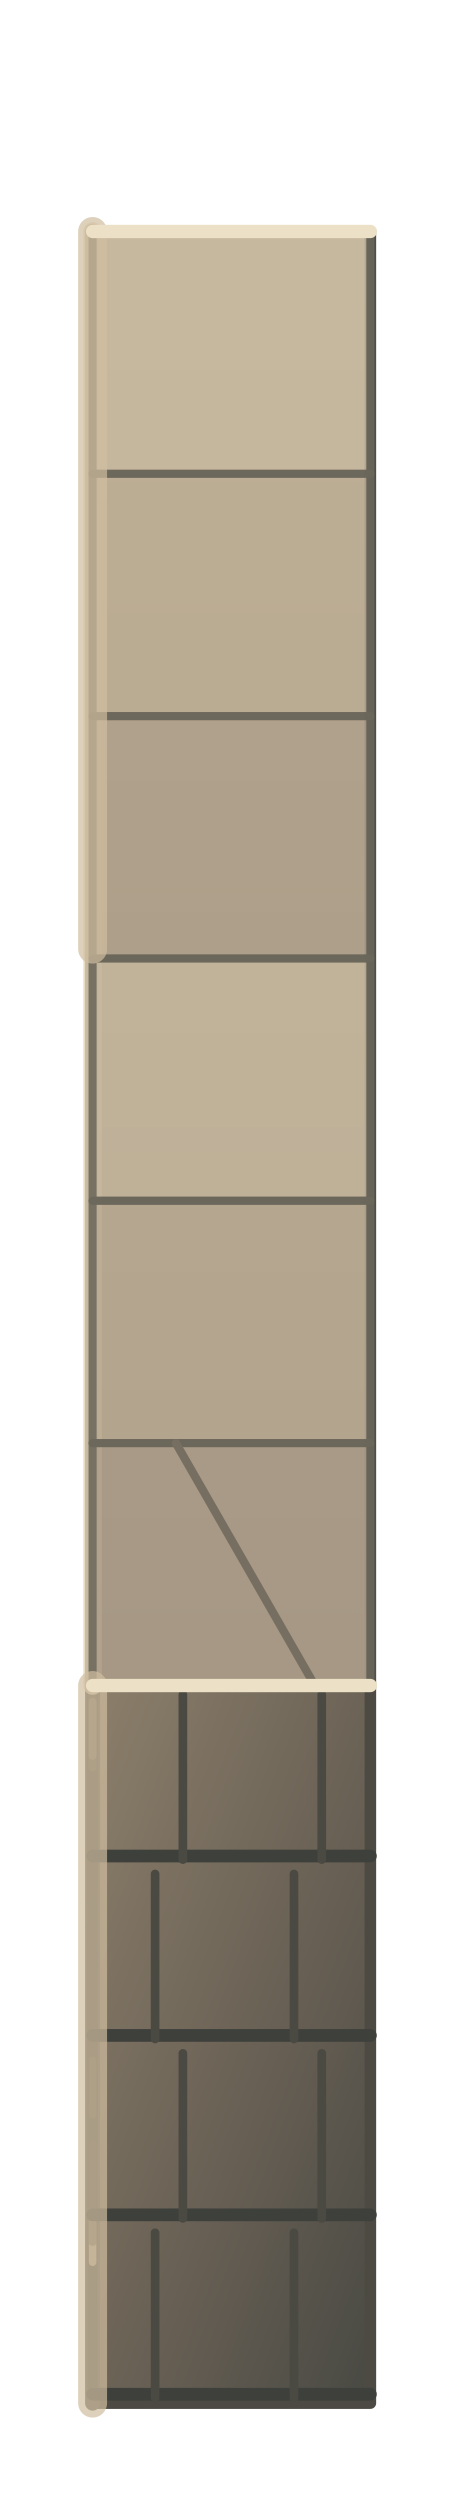
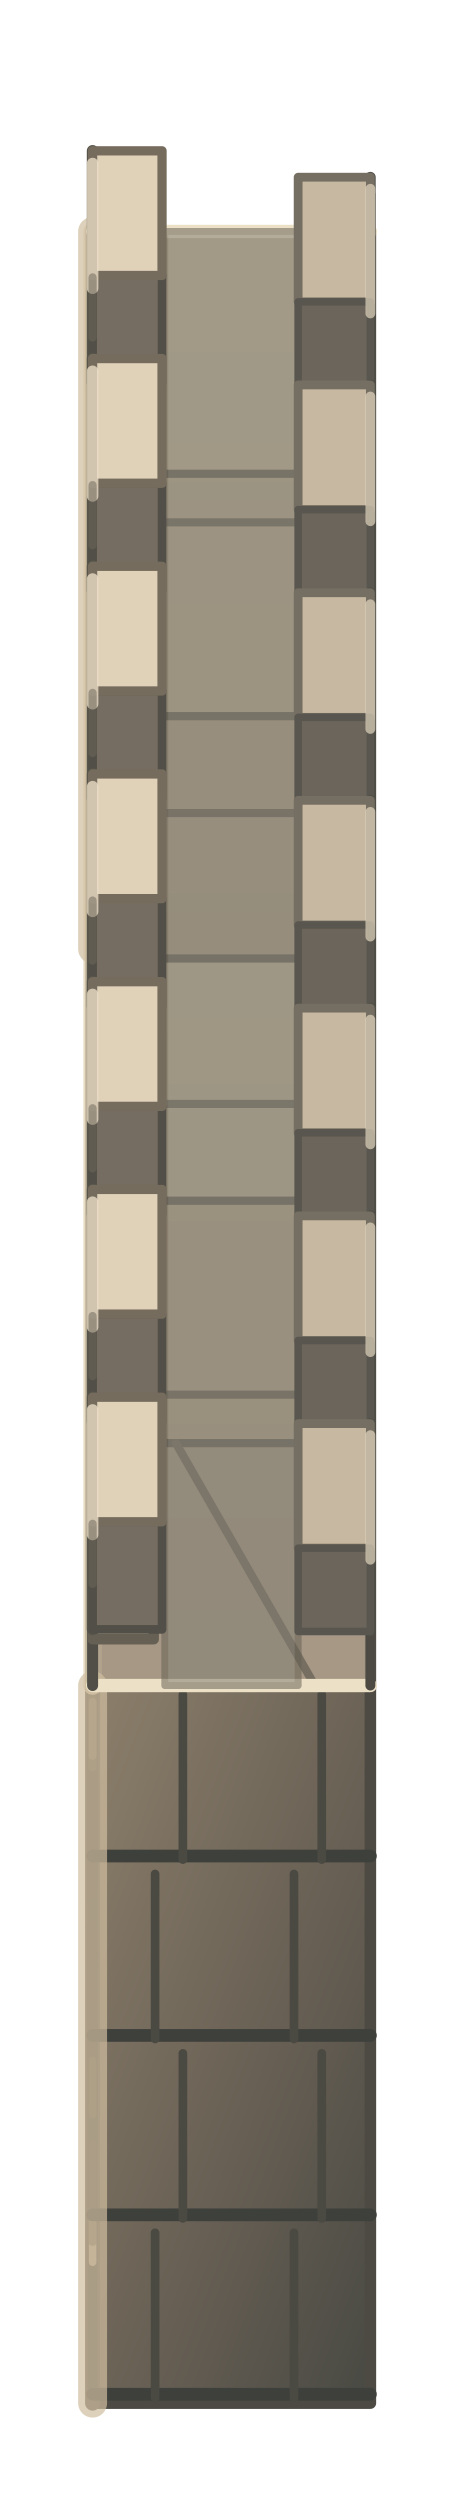
<svg xmlns="http://www.w3.org/2000/svg" width="40" height="216" viewBox="236 174 40 216" shape-rendering="geometricPrecision">
  <defs>
    <linearGradient id="side" x1="0" y1="0" x2="1" y2="1">
      <stop stop-color="#8c7f6b" />
      <stop offset=".6" stop-color="#665e53" />
      <stop offset="1" stop-color="#484943" />
    </linearGradient>
    <linearGradient id="front" x1="0" y1="0" x2=".5" y2="1">
      <stop stop-color="#b5a996" />
      <stop offset=".52" stop-color="#988c7b" />
      <stop offset="1" stop-color="#726c61" />
    </linearGradient>
    <linearGradient id="roof" x1="0" y1="0" x2="0" y2="1">
      <stop stop-color="#ddd0b6" />
      <stop offset=".5" stop-color="#b6a992" />
      <stop offset="1" stop-color="#797367" />
    </linearGradient>
  </defs>
  <g stroke-linejoin="round" stroke-linecap="round">
    <polygon points="244,381.63 268,381.63 268,319.63 244,319.63" fill="url(#side)" stroke="#4c4a42" stroke-width="1" />
    <polygon points="244,256 244,381.63 244,319.63 244,194" fill="url(#front)" stroke="#5e5b4f" stroke-width="1.3" />
    <polygon points="244,256.32 244,275.5 244,261.12 244,241.94" fill="#776f61" stroke="#514f47" stroke-opacity=".88" stroke-width="0.85" />
    <polyline points="244,254.53 244,264.77" fill="none" stroke="#d0bfa1" stroke-width="0.65" stroke-linecap="round" stroke-linejoin="round" opacity=".7" />
    <polyline points="244,262.98 244,258.36 244,251.16" fill="none" stroke="#615d50" stroke-width="0.75" stroke-linecap="round" stroke-linejoin="round" opacity=".72" />
    <polygon points="244,277.26 244,296.44 244,282.06 244,262.88" fill="#b4a58e" stroke="#514f47" stroke-opacity=".88" stroke-width="0.85" />
    <polyline points="244,275.47 244,285.71" fill="none" stroke="#d0bfa1" stroke-width="0.65" stroke-linecap="round" stroke-linejoin="round" opacity=".7" />
    <polyline points="244,283.92 244,279.3 244,272.1" fill="none" stroke="#615d50" stroke-width="0.75" stroke-linecap="round" stroke-linejoin="round" opacity=".72" />
    <polygon points="244,298.2 244,317.38 244,302.99 244,283.81" fill="#a99b86" stroke="#514f47" stroke-opacity=".88" stroke-width="0.85" />
    <polygon points="244,319.14 244,338.32 244,323.93 244,304.75" fill="#928574" stroke="#514f47" stroke-opacity=".88" stroke-width="0.85" />
    <polyline points="244,317.34 244,327.58" fill="none" stroke="#645e51" stroke-width="0.65" stroke-linecap="round" stroke-linejoin="round" opacity=".7" />
    <polygon points="244,340.08 244,359.26 244,344.87 244,325.69" fill="#a69d89" stroke="#514f47" stroke-opacity=".88" stroke-width="0.85" />
    <polyline points="244,338.28 244,348.52" fill="none" stroke="#d0bfa1" stroke-width="0.65" stroke-linecap="round" stroke-linejoin="round" opacity=".7" />
    <polyline points="244,346.73 244,342.12 244,334.92" fill="none" stroke="#615d50" stroke-width="0.75" stroke-linecap="round" stroke-linejoin="round" opacity=".72" />
    <polygon points="244,361.01 244,380.19 244,365.81 244,346.63" fill="#928574" stroke="#514f47" stroke-opacity=".88" stroke-width="0.85" />
    <polyline points="244,359.22 244,369.46" fill="none" stroke="#d0bfa1" stroke-width="0.65" stroke-linecap="round" stroke-linejoin="round" opacity=".7" />
    <polyline points="244,367.67 244,363.06 244,355.86" fill="none" stroke="#615d50" stroke-width="0.75" stroke-linecap="round" stroke-linejoin="round" opacity=".72" />
    <polygon points="244,240.82 244,248.28 244,233.89 244,226.44" fill="#c0ae94" stroke="#514f47" stroke-opacity=".88" stroke-width="0.85" />
    <polyline points="244,237.86 244,241.06" fill="none" stroke="#645e51" stroke-width="0.65" stroke-linecap="round" stroke-linejoin="round" opacity=".7" />
    <polygon points="244,250.03 244,269.21 244,254.83 244,235.65" fill="#a69d89" stroke="#514f47" stroke-opacity=".88" stroke-width="0.85" />
    <polyline points="244,248.24 244,258.48" fill="none" stroke="#d0bfa1" stroke-width="0.65" stroke-linecap="round" stroke-linejoin="round" opacity=".7" />
    <polyline points="244,256.69 244,252.08 244,244.88" fill="none" stroke="#615d50" stroke-width="0.75" stroke-linecap="round" stroke-linejoin="round" opacity=".72" />
    <polygon points="244,270.97 244,290.15 244,275.77 244,256.59" fill="#aea28f" stroke="#514f47" stroke-opacity=".88" stroke-width="0.85" />
    <polyline points="244,269.18 244,279.42" fill="none" stroke="#645e51" stroke-width="0.65" stroke-linecap="round" stroke-linejoin="round" opacity=".7" />
    <polygon points="244,291.91 244,311.09 244,296.71 244,277.53" fill="#776f61" stroke="#514f47" stroke-opacity=".88" stroke-width="0.85" />
    <polygon points="244,312.85 244,332.03 244,317.65 244,298.47" fill="#928574" stroke="#514f47" stroke-opacity=".88" stroke-width="0.85" />
    <polyline points="244,311.06 244,321.3" fill="none" stroke="#645e51" stroke-width="0.65" stroke-linecap="round" stroke-linejoin="round" opacity=".7" />
    <polygon points="244,333.79 244,352.97 244,338.58 244,319.4" fill="#c0ae94" stroke="#514f47" stroke-opacity=".88" stroke-width="0.85" />
    <polygon points="244,354.73 244,364.69 244,350.31 244,340.34" fill="#c0ae94" stroke="#514f47" stroke-opacity=".88" stroke-width="0.85" />
    <polyline points="244,352.01 244,356.72" fill="none" stroke="#645e51" stroke-width="0.65" stroke-linecap="round" stroke-linejoin="round" opacity=".7" />
    <polygon points="244,225.32 244,244.5 244,230.12 244,210.94" fill="#c0ae94" stroke="#514f47" stroke-opacity=".88" stroke-width="0.85" />
    <polyline points="244,223.53 244,233.77" fill="none" stroke="#d0bfa1" stroke-width="0.65" stroke-linecap="round" stroke-linejoin="round" opacity=".7" />
    <polyline points="244,231.98 244,227.36 244,220.16" fill="none" stroke="#615d50" stroke-width="0.75" stroke-linecap="round" stroke-linejoin="round" opacity=".72" />
    <polygon points="244,246.26 244,265.44 244,251.06 244,231.88" fill="#aea28f" stroke="#514f47" stroke-opacity=".88" stroke-width="0.85" />
    <polyline points="244,244.47 244,254.71" fill="none" stroke="#645e51" stroke-width="0.65" stroke-linecap="round" stroke-linejoin="round" opacity=".7" />
    <polygon points="244,267.2 244,286.38 244,271.99 244,252.81" fill="#776f61" stroke="#514f47" stroke-opacity=".88" stroke-width="0.85" />
    <polyline points="244,265.41 244,275.64" fill="none" stroke="#645e51" stroke-width="0.65" stroke-linecap="round" stroke-linejoin="round" opacity=".7" />
    <polygon points="244,288.14 244,307.32 244,292.93 244,273.75" fill="#a69d89" stroke="#514f47" stroke-opacity=".88" stroke-width="0.85" />
    <polyline points="244,286.34 244,296.58" fill="none" stroke="#645e51" stroke-width="0.65" stroke-linecap="round" stroke-linejoin="round" opacity=".7" />
    <polygon points="244,309.08 244,328.26 244,313.87 244,294.69" fill="#b4a58e" stroke="#514f47" stroke-opacity=".88" stroke-width="0.85" />
    <polygon points="244,330.01 244,349.19 244,334.81 244,315.63" fill="#a99b86" stroke="#514f47" stroke-opacity=".88" stroke-width="0.85" />
    <polygon points="244,209.82 244,217.28 244,202.89 244,195.44" fill="#776f61" stroke="#514f47" stroke-opacity=".88" stroke-width="0.85" />
    <polyline points="244,206.86 244,210.06" fill="none" stroke="#645e51" stroke-width="0.65" stroke-linecap="round" stroke-linejoin="round" opacity=".7" />
    <polygon points="244,219.03 244,238.21 244,223.83 244,204.65" fill="#c0ae94" stroke="#514f47" stroke-opacity=".88" stroke-width="0.85" />
    <polyline points="244,217.24 244,227.48" fill="none" stroke="#645e51" stroke-width="0.65" stroke-linecap="round" stroke-linejoin="round" opacity=".7" />
    <polygon points="244,239.97 244,259.15 244,244.77 244,225.59" fill="#c0ae94" stroke="#514f47" stroke-opacity=".88" stroke-width="0.85" />
    <polyline points="244,238.18 244,248.42" fill="none" stroke="#645e51" stroke-width="0.65" stroke-linecap="round" stroke-linejoin="round" opacity=".7" />
    <polygon points="244,260.91 244,280.09 244,265.71 244,246.53" fill="#aea28f" stroke="#514f47" stroke-opacity=".88" stroke-width="0.85" />
    <polyline points="244,259.12 244,269.36" fill="none" stroke="#d0bfa1" stroke-width="0.65" stroke-linecap="round" stroke-linejoin="round" opacity=".7" />
    <polyline points="244,267.57 244,262.95 244,255.75" fill="none" stroke="#615d50" stroke-width="0.75" stroke-linecap="round" stroke-linejoin="round" opacity=".72" />
    <polygon points="244,281.85 244,301.03 244,286.65 244,267.47" fill="#a69d89" stroke="#514f47" stroke-opacity=".88" stroke-width="0.85" />
    <polyline points="244,280.06 244,290.3" fill="none" stroke="#645e51" stroke-width="0.65" stroke-linecap="round" stroke-linejoin="round" opacity=".7" />
    <polygon points="244,302.79 244,321.97 244,307.58 244,288.4" fill="#b4a58e" stroke="#514f47" stroke-opacity=".88" stroke-width="0.85" />
    <polygon points="244,323.73 244,333.69 244,319.31 244,309.34" fill="#a99b86" stroke="#514f47" stroke-opacity=".88" stroke-width="0.85" />
    <polyline points="244,321.01 244,325.72" fill="none" stroke="#d0bfa1" stroke-width="0.65" stroke-linecap="round" stroke-linejoin="round" opacity=".7" />
    <polyline points="244,326.7 244,320.98 244,314.42" fill="none" stroke="#615d50" stroke-width="0.75" stroke-linecap="round" stroke-linejoin="round" opacity=".72" />
    <polyline points="244,380.86 268,380.86" fill="none" stroke="#3e403c" stroke-width="1.1" stroke-linecap="round" stroke-linejoin="round" />
    <polyline points="249.4,381.17 249.4,366.91" fill="none" stroke="#4a4942" stroke-width="0.75" stroke-linecap="round" stroke-linejoin="round" />
    <polyline points="261.4,381.17 261.4,366.91" fill="none" stroke="#4a4942" stroke-width="0.75" stroke-linecap="round" stroke-linejoin="round" />
    <polyline points="244,365.36 268,365.36" fill="none" stroke="#3e403c" stroke-width="1.1" stroke-linecap="round" stroke-linejoin="round" />
    <polyline points="251.8,365.67 251.8,351.41" fill="none" stroke="#4a4942" stroke-width="0.75" stroke-linecap="round" stroke-linejoin="round" />
    <polyline points="263.8,365.67 263.8,351.41" fill="none" stroke="#4a4942" stroke-width="0.75" stroke-linecap="round" stroke-linejoin="round" />
    <polyline points="244,349.86 268,349.86" fill="none" stroke="#3e403c" stroke-width="1.1" stroke-linecap="round" stroke-linejoin="round" />
    <polyline points="249.4,350.17 249.4,335.91" fill="none" stroke="#4a4942" stroke-width="0.75" stroke-linecap="round" stroke-linejoin="round" />
    <polyline points="261.4,350.17 261.4,335.91" fill="none" stroke="#4a4942" stroke-width="0.75" stroke-linecap="round" stroke-linejoin="round" />
    <polyline points="244,334.36 268,334.36" fill="none" stroke="#3e403c" stroke-width="1.1" stroke-linecap="round" stroke-linejoin="round" />
    <polyline points="251.8,334.67 251.8,320.41" fill="none" stroke="#4a4942" stroke-width="0.75" stroke-linecap="round" stroke-linejoin="round" />
    <polyline points="263.8,334.67 263.8,320.41" fill="none" stroke="#4a4942" stroke-width="0.75" stroke-linecap="round" stroke-linejoin="round" />
    <polygon points="244,194 244,319.63 268,319.63 268,194" fill="url(#roof)" stroke="#504f47" stroke-width="1" />
    <polyline points="244,194 244,319.63" fill="none" stroke="#e2d3b6" stroke-width="1.6" stroke-linecap="round" stroke-linejoin="round" opacity=".8" />
    <polygon points="244,194 244,214.94 268,214.94 268,194" fill="#c3b59b" stroke="#6b665a" stroke-width=".7" opacity=".86" />
    <polygon points="244,214.94 244,235.88 268,235.88 268,214.94" fill="#b8a991" stroke="#6b665a" stroke-width=".7" opacity=".86" />
    <polygon points="244,235.88 244,256.82 268,256.82 268,235.88" fill="#ad9e89" stroke="#6b665a" stroke-width=".7" opacity=".86" />
    <polygon points="244,256.82 244,277.75 268,277.75 268,256.82" fill="#c3b59b" stroke="#6b665a" stroke-width=".7" opacity=".86" />
    <polygon points="244,277.75 244,298.69 268,298.69 268,277.75" fill="#b8a991" stroke="#6b665a" stroke-width=".7" opacity=".86" />
    <polygon points="244,298.69 244,319.63 268,319.63 268,298.69" fill="#ad9e89" stroke="#6b665a" stroke-width=".7" opacity=".86" />
    <polyline points="251.2,298.69 263.2,319.63" fill="none" stroke="#766e61" stroke-width="0.72" stroke-linecap="round" stroke-linejoin="round" />
    <polyline points="244,256 244,194" fill="none" stroke="#d0bea0" stroke-width="2.5" stroke-linecap="round" stroke-linejoin="round" opacity=".7" />
    <polyline points="244,194 268,194" fill="none" stroke="#ece0c6" stroke-width="1.15" stroke-linecap="round" stroke-linejoin="round" />
    <polyline points="244,381.63 244,319.63" fill="none" stroke="#d0bea0" stroke-width="2.5" stroke-linecap="round" stroke-linejoin="round" opacity=".7" />
    <polyline points="244,319.63 268,319.63" fill="none" stroke="#ece0c6" stroke-width="1.15" stroke-linecap="round" stroke-linejoin="round" />
  </g>
+   <g id="stone-crenellations-v1" stroke-linejoin="round" stroke-linecap="round">
+     <polygon points="250.24,194.00 250.24,319.63 261.76,319.63 261.76,194.00" fill="#817d72" stroke="#635e53" stroke-width=".60" opacity=".52" />
+     <path d="M250.24,219.13 L261.76,219.13" stroke="#55534d" stroke-width=".70" opacity="0.48" fill="none" />
+     <path d="M250.24,244.25 L261.76,244.25" stroke="#55534d" stroke-width=".70" opacity="0.48" fill="none" />
+     <path d="M250.24,269.38 L261.76,269.38" stroke="#55534d" stroke-width=".70" opacity="0.48" fill="none" />
+     <path d="M250.24,294.50 L261.76,294.50" stroke="#55534d" stroke-width=".70" opacity="0.48" fill="none" />
+     <polygon points="268.00,194.00 268.00,319.63 268.00,316.43 268.00,190.80" fill="#706b60" stroke="#4c4a43" stroke-width=".86" />
+     <polygon points="268.00,196.51 268.00,207.28 268.00,200.08 268.00,189.31" fill="#998d7c" stroke="#4d4d46" stroke-width=".92" />
+     <polygon points="268.00,189.31 268.00,200.08 261.76,200.08 261.76,189.31" fill="#c7b9a1" stroke="#756e62" stroke-width=".76" />
+     <polygon points="268.00,207.28 261.76,207.28 261.76,200.08 268.00,200.08" fill="#6b655b" stroke="#58564e" stroke-width=".65" />
+     <path d="M268.00,190.31 L268.00,201.08" stroke="#eee0c8" stroke-width=".85" opacity="0.64" fill="none" />
+     <polygon points="268.00,214.46 268.00,225.23 268.00,218.03 268.00,207.26" fill="#8a8275" stroke="#4d4d46" stroke-width=".92" />
+     <polygon points="268.00,207.26 268.00,218.03 261.76,218.03 261.76,207.26" fill="#c7b9a1" stroke="#756e62" stroke-width=".76" />
+     <polygon points="268.00,225.23 261.76,225.23 261.76,218.03 268.00,218.03" fill="#6b655b" stroke="#58564e" stroke-width=".65" />
+     <path d="M268.00,208.26 L268.00,219.03" stroke="#eee0c8" stroke-width=".85" opacity="0.64" fill="none" />
+     <polygon points="268.00,232.41 268.00,243.18 268.00,235.98 268.00,225.21" fill="#a49a88" stroke="#4d4d46" stroke-width=".92" />
+     <polygon points="268.00,225.21 268.00,235.98 261.76,235.98 261.76,225.21" fill="#c7b9a1" stroke="#756e62" stroke-width=".76" />
+     <polygon points="268.00,243.18 261.76,243.18 261.76,235.98 268.00,235.98" fill="#6b655b" stroke="#58564e" stroke-width=".65" />
+     <path d="M268.00,226.21 L268.00,236.98" stroke="#eee0c8" stroke-width=".85" opacity="0.64" fill="none" />
+     <polygon points="268.00,250.35 268.00,261.12 268.00,253.92 268.00,243.15" fill="#998d7c" stroke="#4d4d46" stroke-width=".92" />
+     <polygon points="268.00,243.15 268.00,253.92 261.76,253.92 261.76,243.15" fill="#c7b9a1" stroke="#756e62" stroke-width=".76" />
+     <polygon points="268.00,261.12 261.76,261.12 261.76,253.92 268.00,253.92" fill="#6b655b" stroke="#58564e" stroke-width=".65" />
+     <path d="M268.00,244.15 L268.00,254.92" stroke="#eee0c8" stroke-width=".85" opacity="0.64" fill="none" />
+     <polygon points="268.00,268.30 268.00,279.07 268.00,271.87 268.00,261.10" fill="#8a8275" stroke="#4d4d46" stroke-width=".92" />
+     <polygon points="268.00,261.10 268.00,271.87 261.76,271.87 261.76,261.10" fill="#c7b9a1" stroke="#756e62" stroke-width=".76" />
+     <polygon points="268.00,279.07 261.76,279.07 261.76,271.87 268.00,271.87" fill="#6b655b" stroke="#58564e" stroke-width=".65" />
+     <path d="M268.00,262.10 L268.00,272.87" stroke="#eee0c8" stroke-width=".85" opacity="0.64" fill="none" />
+     <polygon points="268.00,286.25 268.00,297.02 268.00,289.82 268.00,279.05" fill="#a49a88" stroke="#4d4d46" stroke-width=".92" />
+     <polygon points="268.00,279.05 268.00,289.82 261.76,289.82 261.76,279.05" fill="#c7b9a1" stroke="#756e62" stroke-width=".76" />
+     <polygon points="268.00,297.02 261.76,297.02 261.76,289.82 268.00,289.82" fill="#6b655b" stroke="#58564e" stroke-width=".65" />
+     <path d="M268.00,280.05 L268.00,290.82" stroke="#eee0c8" stroke-width=".85" opacity="0.64" fill="none" />
+     <polygon points="268.00,304.20 268.00,314.96 268.00,307.76 268.00,297.00" fill="#998d7c" stroke="#4d4d46" stroke-width=".92" />
+     <polygon points="268.00,297.00 268.00,307.76 261.76,307.76 261.76,297.00" fill="#c7b9a1" stroke="#756e62" stroke-width=".76" />
+     <polygon points="268.00,314.96 261.76,314.96 261.76,307.76 268.00,307.76" fill="#6b655b" stroke="#58564e" stroke-width=".65" />
+     <path d="M268.00,298.00 L268.00,308.76" stroke="#eee0c8" stroke-width=".85" opacity="0.64" fill="none" />
+     <polygon points="244.00,194.00 244.00,319.63 244.00,315.63 244.00,190.00" fill="#6b675d" stroke="#504e47" stroke-width=".95" />
+     <polygon points="244.00,190.00 244.00,315.63 249.28,315.63 249.28,190.00" fill="#c3b6a0" stroke="#665f54" stroke-width=".9" />
+     <polygon points="244.00,196.33 244.00,207.10 244.00,197.80 244.00,187.03" fill="#a69b89" stroke="#57554b" stroke-width="1.0" />
+     <polygon points="244.00,207.10 250.00,207.10 250.00,197.80 244.00,197.80" fill="#756d61" stroke="#514f47" stroke-width=".75" />
+     <polygon points="244.00,187.03 244.00,197.80 250.00,197.80 250.00,187.03" fill="#e0d2b9" stroke="#766c5d" stroke-width=".8" />
+     <path d="M244.00,188.13 L244.00,198.90" stroke="#f1e4cd" stroke-width="1" opacity="0.74" fill="none" />
+     <path d="M244.00,203.16 L244.00,197.96" stroke="#6f675a" stroke-width=".70" opacity="0.52" fill="none" />
+     <polygon points="244.00,214.28 244.00,225.05 244.00,215.75 244.00,204.98" fill="#afa391" stroke="#57554b" stroke-width="1.0" />
+     <polygon points="244.00,225.05 250.00,225.05 250.00,215.75 244.00,215.75" fill="#756d61" stroke="#514f47" stroke-width=".75" />
+     <polygon points="244.00,204.98 244.00,215.75 250.00,215.75 250.00,204.98" fill="#e0d2b9" stroke="#766c5d" stroke-width=".8" />
+     <path d="M244.00,206.08 L244.00,216.85" stroke="#f1e4cd" stroke-width="1" opacity="0.74" fill="none" />
+     <path d="M244.00,221.11 L244.00,215.91" stroke="#6f675a" stroke-width=".70" opacity="0.52" fill="none" />
+     <polygon points="244.00,232.23 244.00,243.00 244.00,233.70 244.00,222.93" fill="#998f7e" stroke="#57554b" stroke-width="1.0" />
+     <polygon points="244.00,243.00 250.00,243.00 250.00,233.70 244.00,233.70" fill="#756d61" stroke="#514f47" stroke-width=".75" />
+     <polygon points="244.00,222.93 244.00,233.70 250.00,233.70 250.00,222.93" fill="#e0d2b9" stroke="#766c5d" stroke-width=".8" />
+     <path d="M244.00,224.03 L244.00,234.80" stroke="#f1e4cd" stroke-width="1" opacity="0.74" fill="none" />
+     <path d="M244.00,239.06 L244.00,233.86" stroke="#6f675a" stroke-width=".70" opacity="0.52" fill="none" />
+     <polygon points="244.00,250.17 244.00,260.94 244.00,251.64 244.00,240.87" fill="#a69b89" stroke="#57554b" stroke-width="1.0" />
+     <polygon points="244.00,260.94 250.00,260.94 250.00,251.64 244.00,251.64" fill="#756d61" stroke="#514f47" stroke-width=".75" />
+     <polygon points="244.00,240.87 244.00,251.64 250.00,251.64 250.00,240.87" fill="#e0d2b9" stroke="#766c5d" stroke-width=".8" />
+     <path d="M244.00,241.97 L244.00,252.74" stroke="#f1e4cd" stroke-width="1" opacity="0.74" fill="none" />
+     <path d="M244.00,257.00 L244.00,251.80" stroke="#6f675a" stroke-width=".70" opacity="0.52" fill="none" />
+     <polygon points="244.00,268.12 244.00,278.89 244.00,269.59 244.00,258.82" fill="#afa391" stroke="#57554b" stroke-width="1.0" />
+     <polygon points="244.00,278.89 250.00,278.89 250.00,269.59 244.00,269.59" fill="#756d61" stroke="#514f47" stroke-width=".75" />
+     <polygon points="244.00,258.82 244.00,269.59 250.00,269.59 250.00,258.82" fill="#e0d2b9" stroke="#766c5d" stroke-width=".8" />
+     <path d="M244.00,259.92 L244.00,270.69" stroke="#f1e4cd" stroke-width="1" opacity="0.74" fill="none" />
+     <path d="M244.00,274.95 L244.00,269.75" stroke="#6f675a" stroke-width=".70" opacity="0.52" fill="none" />
+     <polygon points="244.00,286.07 244.00,296.84 244.00,287.54 244.00,276.77" fill="#998f7e" stroke="#57554b" stroke-width="1.0" />
+     <polygon points="244.00,296.84 250.00,296.84 250.00,287.54 244.00,287.54" fill="#756d61" stroke="#514f47" stroke-width=".75" />
+     <polygon points="244.00,276.77 244.00,287.54 250.00,287.54 250.00,276.77" fill="#e0d2b9" stroke="#766c5d" stroke-width=".8" />
+     <path d="M244.00,277.87 L244.00,288.64" stroke="#f1e4cd" stroke-width="1" opacity="0.74" fill="none" />
+     <path d="M244.00,292.90 L244.00,287.70" stroke="#6f675a" stroke-width=".70" opacity="0.52" fill="none" />
+     <polygon points="244.00,304.02 244.00,314.78 244.00,305.48 244.00,294.72" fill="#a69b89" stroke="#57554b" stroke-width="1.0" />
+     <polygon points="244.00,314.78 250.00,314.78 250.00,305.48 244.00,305.48" fill="#756d61" stroke="#514f47" stroke-width=".75" />
+     <polygon points="244.00,294.72 244.00,305.48 250.00,305.48 250.00,294.72" fill="#e0d2b9" stroke="#766c5d" stroke-width=".8" />
+     <path d="M244.00,295.82 L244.00,306.58" stroke="#f1e4cd" stroke-width="1" opacity="0.74" fill="none" />
+     <path d="M244.00,310.85 L244.00,305.65" stroke="#6f675a" stroke-width=".70" opacity="0.52" fill="none" />
+   </g>
</svg>
